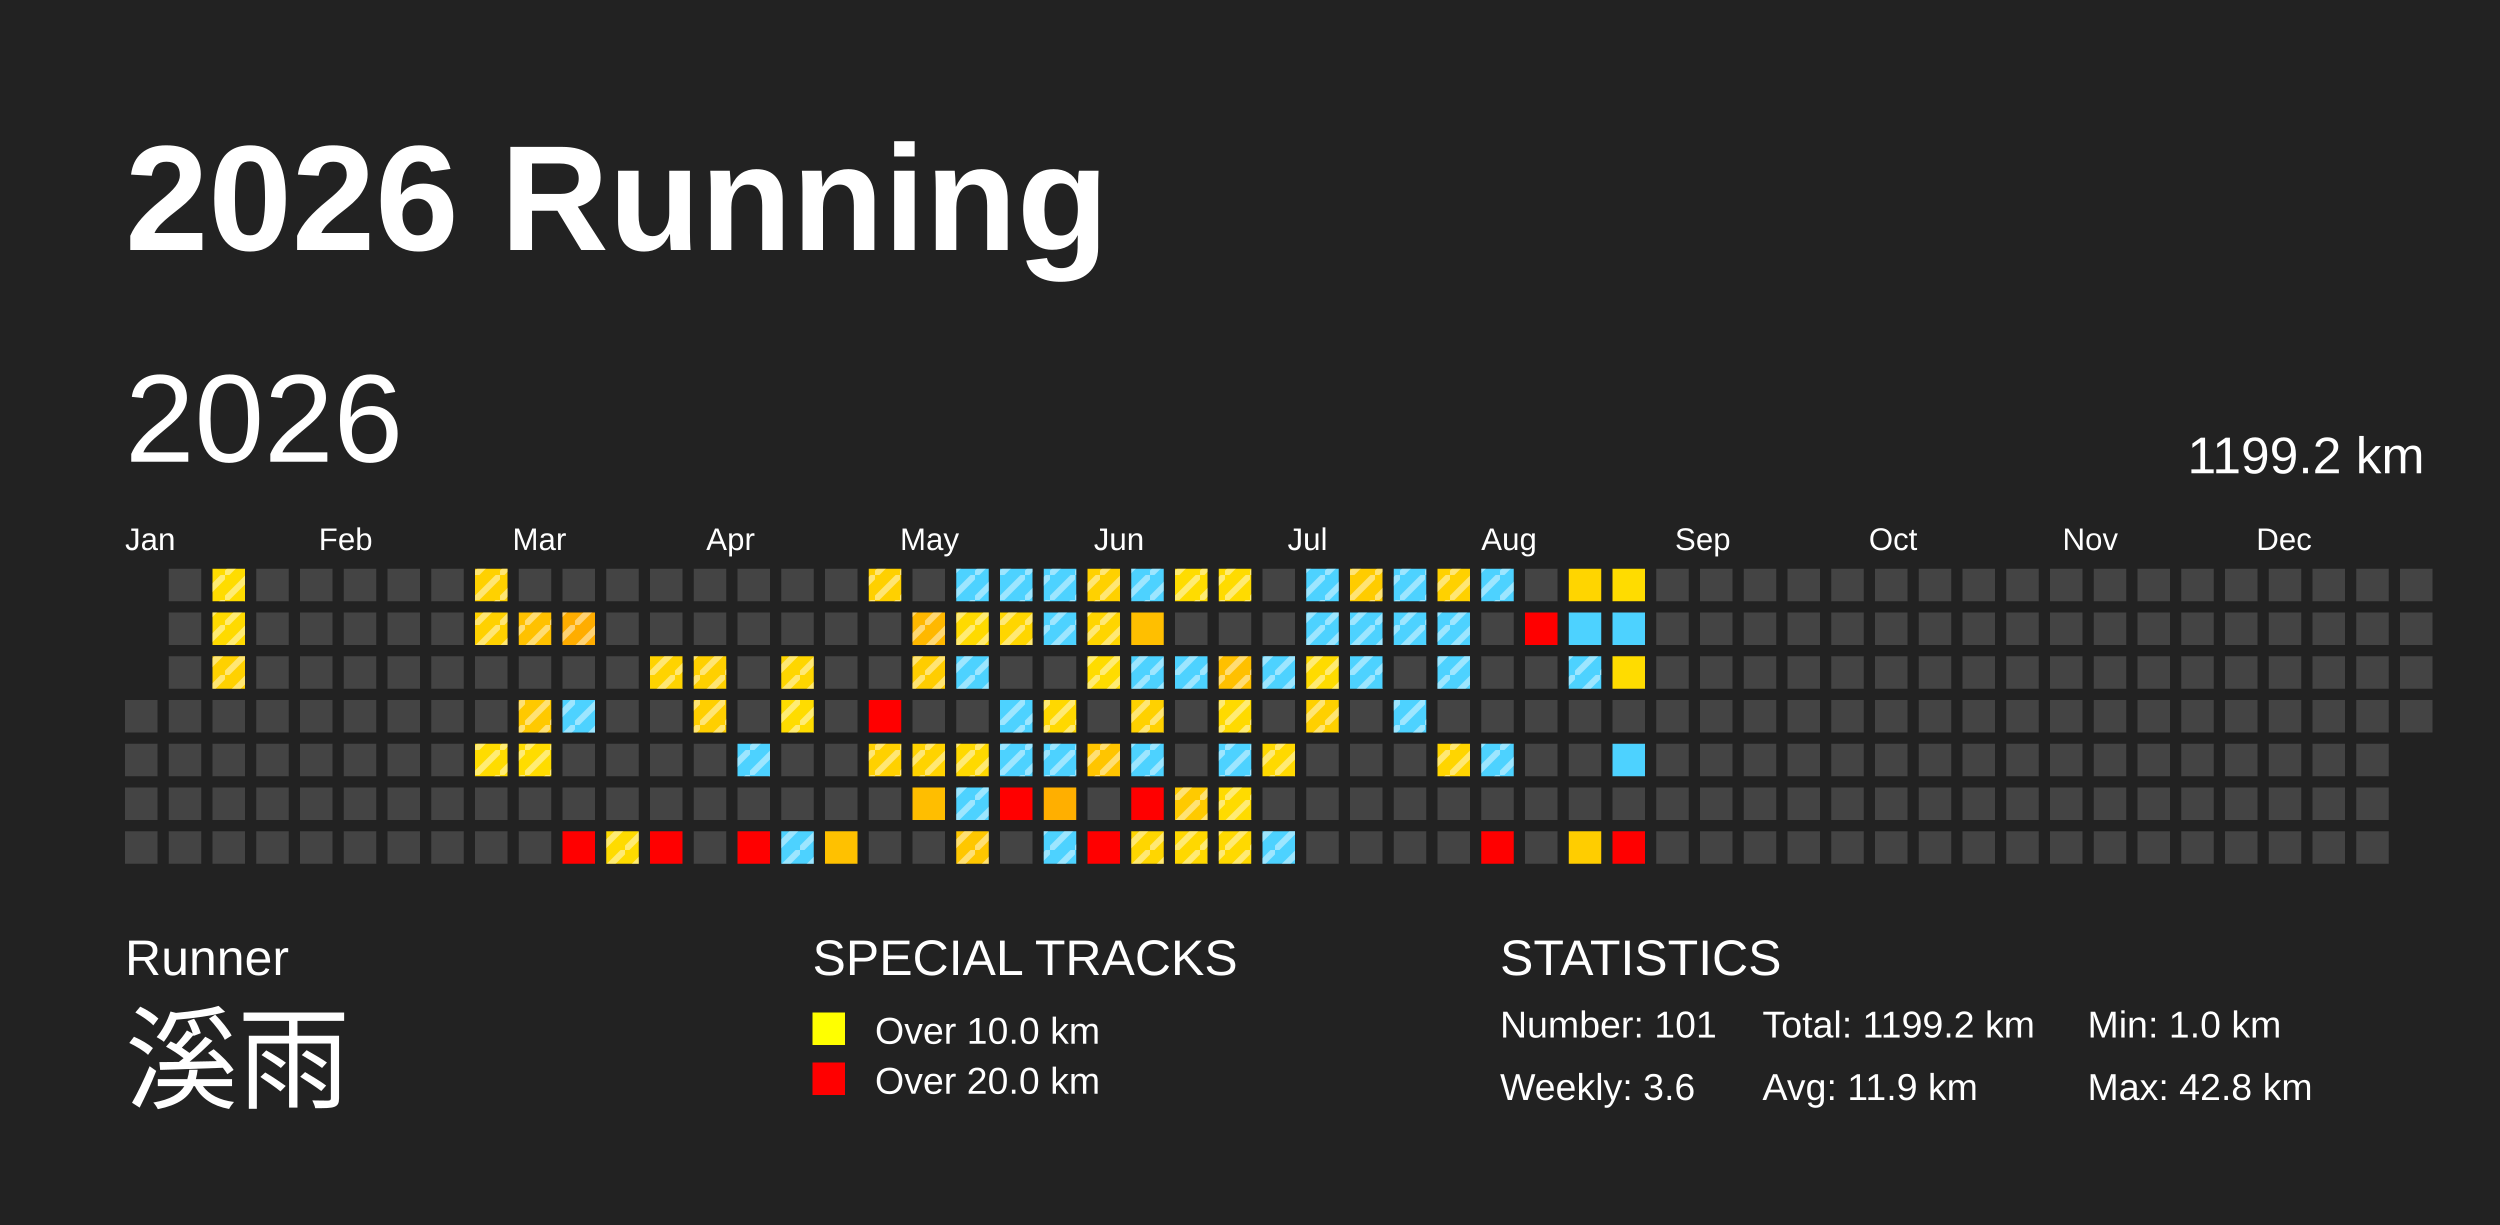
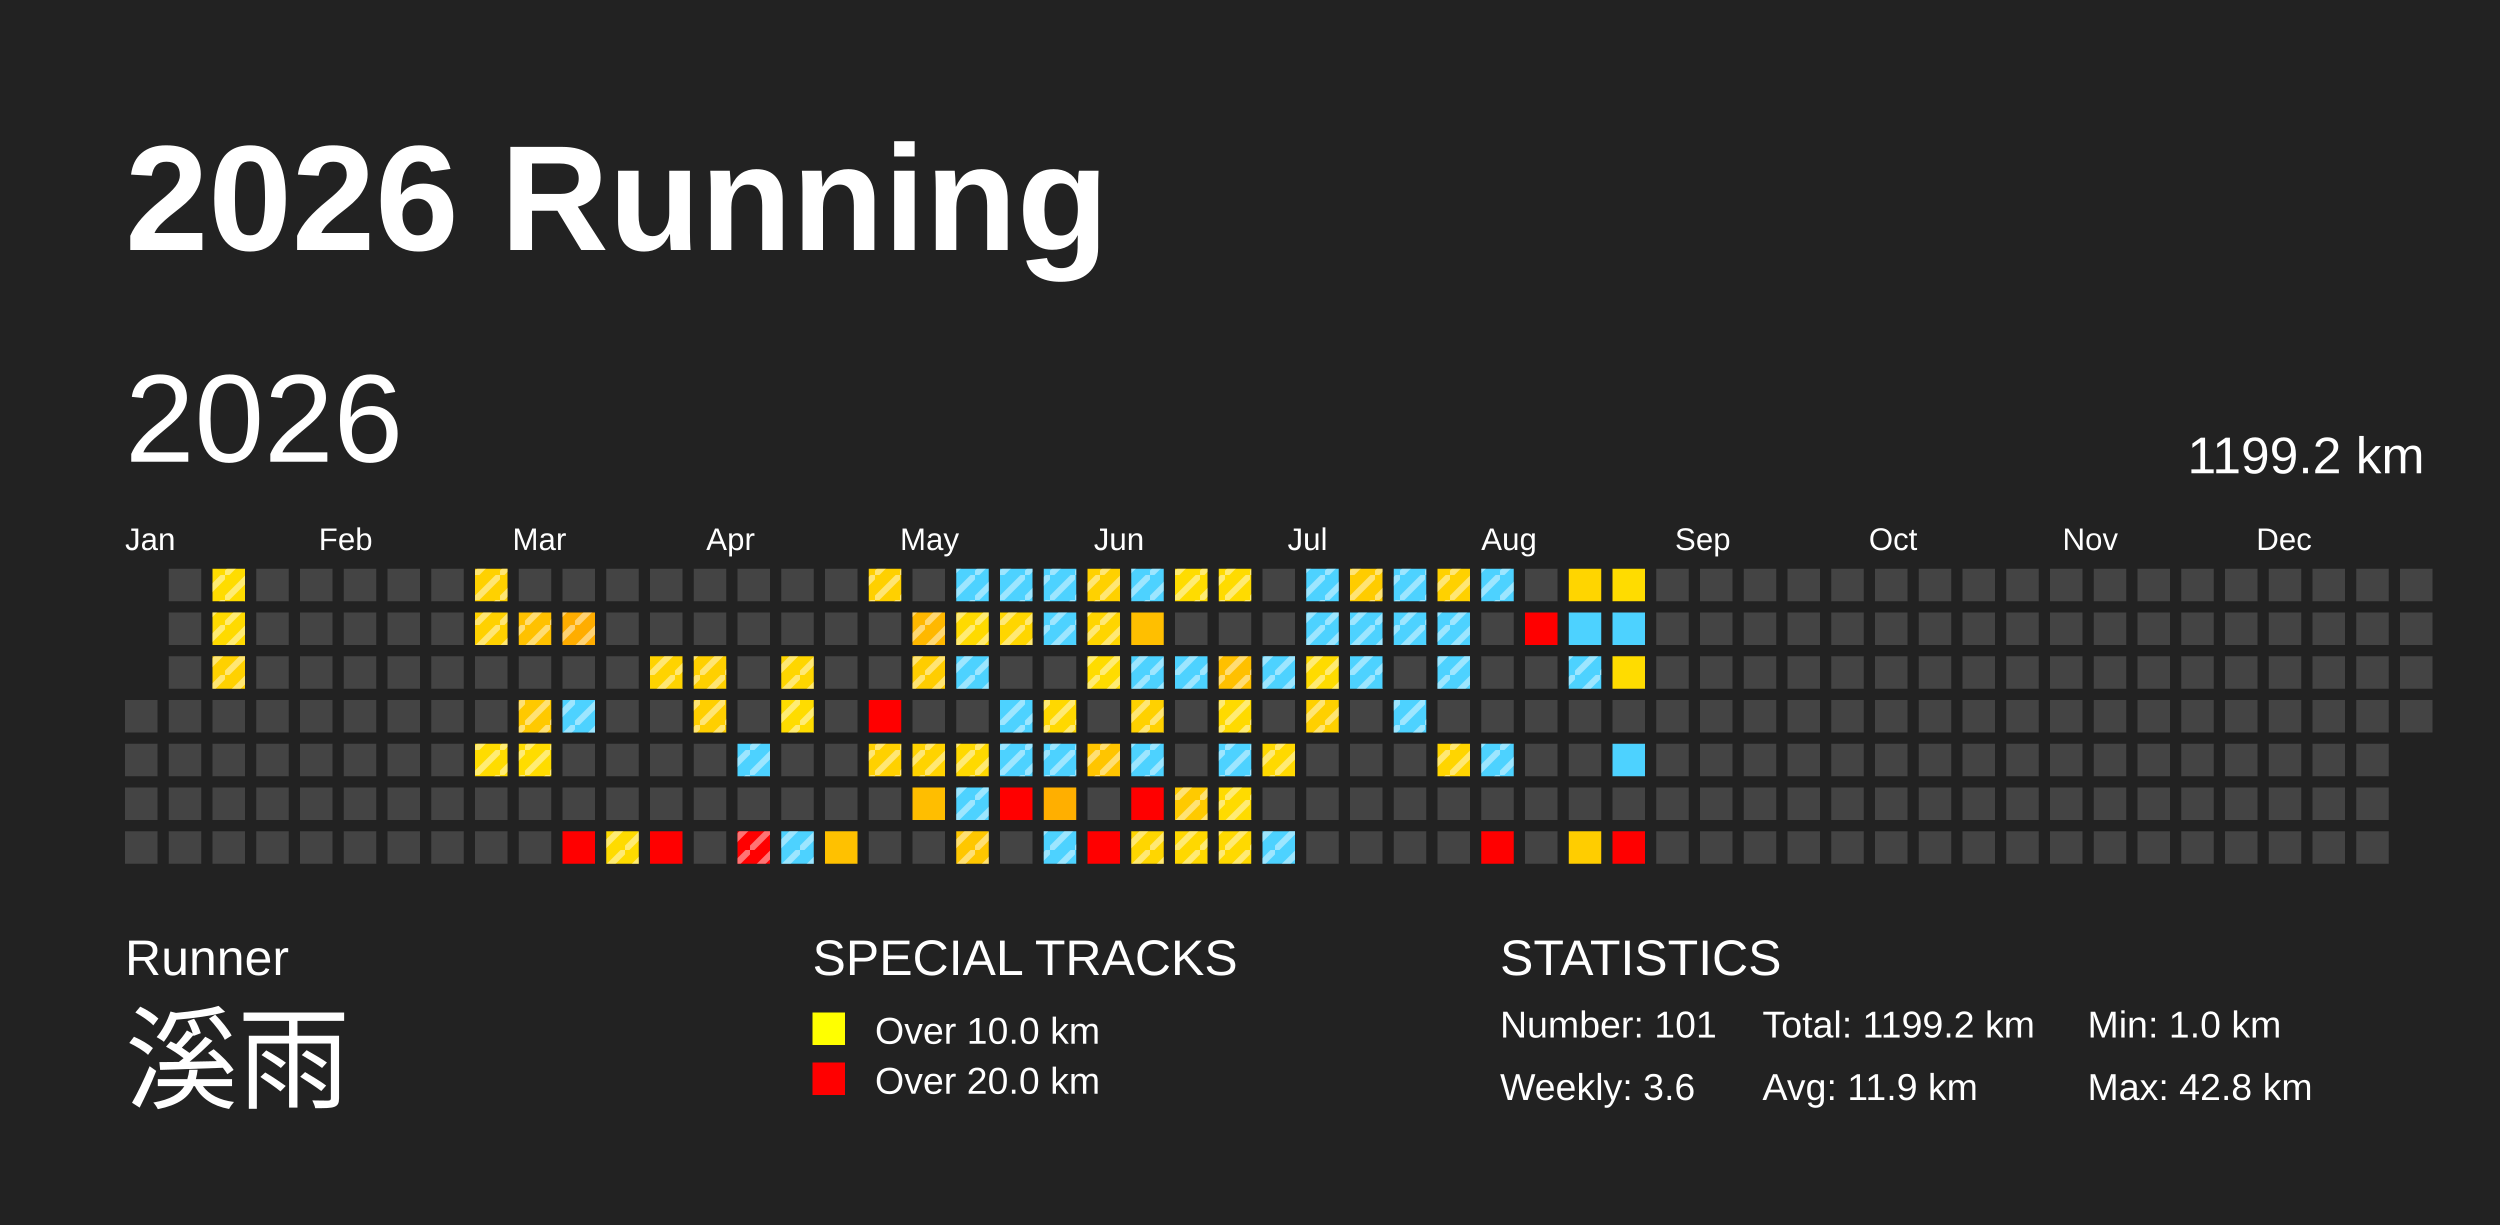
<svg xmlns="http://www.w3.org/2000/svg" baseProfile="full" height="98mm" version="1.1" viewBox="0,0,200,98" width="200mm">
  <defs>
    <pattern height="2" id="indoor-stripe" patternUnits="userSpaceOnUse" width="2">
      <line stroke="white" stroke-opacity="0.45" stroke-width="0.5" x1="0" x2="2" y1="2" y2="0" />
    </pattern>
  </defs>
  <rect fill="#222222" height="98" width="200" x="0" y="0" />
  <text fill="#FFFFFF" style="font-size:12px; font-family:Arial; font-weight:bold;" x="10" y="20">2026 Running</text>
  <text fill="#FFFFFF" style="font-size:4px; font-family:Arial" x="10" y="78">Runner</text>
  <text fill="#FFFFFF" style="font-size:9px; font-family:Arial" x="10" y="88">溪雨</text>
  <text fill="#FFFFFF" style="font-size:4px; font-family:Arial" x="65" y="78">SPECIAL TRACKS</text>
  <rect fill="yellow" height="2.6" width="2.6" x="65" y="81" />
  <text fill="#FFFFFF" style="font-size:3px; font-family:Arial" x="70" y="83.5">Over 10.0 km</text>
  <rect fill="red" height="2.6" width="2.6" x="65" y="85" />
  <text fill="#FFFFFF" style="font-size:3px; font-family:Arial" x="70" y="87.5">Over 20.0 km</text>
  <text fill="#FFFFFF" style="font-size:4px; font-family:Arial" x="120" y="78">STATISTICS</text>
  <text fill="#FFFFFF" style="font-size:3px; font-family:Arial" x="120" y="83">Number: 101</text>
  <text fill="#FFFFFF" style="font-size:3px; font-family:Arial" x="120" y="88">Weekly: 3.6</text>
  <text fill="#FFFFFF" style="font-size:3px; font-family:Arial" x="141" y="83">Total: 1199.2 km</text>
  <text fill="#FFFFFF" style="font-size:3px; font-family:Arial" x="141" y="88">Avg: 11.9 km</text>
  <text fill="#FFFFFF" style="font-size:3px; font-family:Arial" x="167" y="83">Min: 1.0 km</text>
  <text fill="#FFFFFF" style="font-size:3px; font-family:Arial" x="167" y="88">Max: 42.8 km</text>
  <text dominant-baseline="hanging" fill="#FFFFFF" style="font-size:10.0px; font-family:Arial;" x="10" y="30">2026</text>
  <text dominant-baseline="hanging" fill="#FFFFFF" style="font-size:4.125px; font-family:Arial;" x="175" y="35">1199.2 km</text>
  <text fill="#FFFFFF" style="font-size:2.5px; font-family:Arial" x="10.0" y="44">Jan</text>
  <text fill="#FFFFFF" style="font-size:2.5px; font-family:Arial" x="25.5" y="44">Feb</text>
  <text fill="#FFFFFF" style="font-size:2.5px; font-family:Arial" x="41.0" y="44">Mar</text>
  <text fill="#FFFFFF" style="font-size:2.5px; font-family:Arial" x="56.5" y="44">Apr</text>
  <text fill="#FFFFFF" style="font-size:2.5px; font-family:Arial" x="72.0" y="44">May</text>
  <text fill="#FFFFFF" style="font-size:2.5px; font-family:Arial" x="87.5" y="44">Jun</text>
  <text fill="#FFFFFF" style="font-size:2.5px; font-family:Arial" x="103.0" y="44">Jul</text>
  <text fill="#FFFFFF" style="font-size:2.5px; font-family:Arial" x="118.5" y="44">Aug</text>
  <text fill="#FFFFFF" style="font-size:2.5px; font-family:Arial" x="134.0" y="44">Sep</text>
  <text fill="#FFFFFF" style="font-size:2.5px; font-family:Arial" x="149.5" y="44">Oct</text>
  <text fill="#FFFFFF" style="font-size:2.5px; font-family:Arial" x="165.0" y="44">Nov</text>
  <text fill="#FFFFFF" style="font-size:2.5px; font-family:Arial" x="180.5" y="44">Dec</text>
  <rect fill="#444444" height="2.6" width="2.6" x="10.0" y="56.0" />
  <rect fill="#444444" height="2.6" width="2.6" x="10.0" y="59.5" />
  <rect fill="#444444" height="2.6" width="2.6" x="10.0" y="63.0" />
  <rect fill="#444444" height="2.6" width="2.6" x="10.0" y="66.5" />
  <rect fill="#444444" height="2.6" width="2.6" x="13.5" y="45.5" />
  <rect fill="#444444" height="2.6" width="2.6" x="13.5" y="49.0" />
  <rect fill="#444444" height="2.6" width="2.6" x="13.5" y="52.5" />
  <rect fill="#444444" height="2.6" width="2.6" x="13.5" y="56.0" />
  <rect fill="#444444" height="2.6" width="2.6" x="13.5" y="59.5" />
  <rect fill="#444444" height="2.6" width="2.6" x="13.5" y="63.0" />
  <rect fill="#444444" height="2.6" width="2.6" x="13.5" y="66.5" />
  <rect fill="#ffdc00" height="2.6" width="2.6" x="17.0" y="45.5" />
  <rect fill="url(#indoor-stripe)" height="2.6" style="pointer-events: none;" width="2.6" x="17.0" y="45.5" />
  <rect fill="#ffda00" height="2.6" width="2.6" x="17.0" y="49.0" />
  <rect fill="url(#indoor-stripe)" height="2.6" style="pointer-events: none;" width="2.6" x="17.0" y="49.0" />
  <rect fill="#ffd100" height="2.6" width="2.6" x="17.0" y="52.5" />
  <rect fill="url(#indoor-stripe)" height="2.6" style="pointer-events: none;" width="2.6" x="17.0" y="52.5" />
  <rect fill="#444444" height="2.6" width="2.6" x="17.0" y="56.0" />
  <rect fill="#444444" height="2.6" width="2.6" x="17.0" y="59.5" />
  <rect fill="#444444" height="2.6" width="2.6" x="17.0" y="63.0" />
  <rect fill="#444444" height="2.6" width="2.6" x="17.0" y="66.5" />
  <rect fill="#444444" height="2.6" width="2.6" x="20.5" y="45.5" />
  <rect fill="#444444" height="2.6" width="2.6" x="20.5" y="49.0" />
  <rect fill="#444444" height="2.6" width="2.6" x="20.5" y="52.5" />
  <rect fill="#444444" height="2.6" width="2.6" x="20.5" y="56.0" />
  <rect fill="#444444" height="2.6" width="2.6" x="20.5" y="59.5" />
  <rect fill="#444444" height="2.6" width="2.6" x="20.5" y="63.0" />
  <rect fill="#444444" height="2.6" width="2.6" x="20.5" y="66.5" />
  <rect fill="#444444" height="2.6" width="2.6" x="24.0" y="45.5" />
  <rect fill="#444444" height="2.6" width="2.6" x="24.0" y="49.0" />
  <rect fill="#444444" height="2.6" width="2.6" x="24.0" y="52.5" />
  <rect fill="#444444" height="2.6" width="2.6" x="24.0" y="56.0" />
  <rect fill="#444444" height="2.6" width="2.6" x="24.0" y="59.5" />
  <rect fill="#444444" height="2.6" width="2.6" x="24.0" y="63.0" />
  <rect fill="#444444" height="2.6" width="2.6" x="24.0" y="66.5" />
  <rect fill="#444444" height="2.6" width="2.6" x="27.5" y="45.5" />
  <rect fill="#444444" height="2.6" width="2.6" x="27.5" y="49.0" />
  <rect fill="#444444" height="2.6" width="2.6" x="27.5" y="52.5" />
  <rect fill="#444444" height="2.6" width="2.6" x="27.5" y="56.0" />
  <rect fill="#444444" height="2.6" width="2.6" x="27.5" y="59.5" />
  <rect fill="#444444" height="2.6" width="2.6" x="27.5" y="63.0" />
  <rect fill="#444444" height="2.6" width="2.6" x="27.5" y="66.5" />
  <rect fill="#444444" height="2.6" width="2.6" x="31.0" y="45.5" />
  <rect fill="#444444" height="2.6" width="2.6" x="31.0" y="49.0" />
  <rect fill="#444444" height="2.6" width="2.6" x="31.0" y="52.5" />
  <rect fill="#444444" height="2.6" width="2.6" x="31.0" y="56.0" />
  <rect fill="#444444" height="2.6" width="2.6" x="31.0" y="59.5" />
  <rect fill="#444444" height="2.6" width="2.6" x="31.0" y="63.0" />
  <rect fill="#444444" height="2.6" width="2.6" x="31.0" y="66.5" />
  <rect fill="#444444" height="2.6" width="2.6" x="34.5" y="45.5" />
  <rect fill="#444444" height="2.6" width="2.6" x="34.5" y="49.0" />
  <rect fill="#444444" height="2.6" width="2.6" x="34.5" y="52.5" />
  <rect fill="#444444" height="2.6" width="2.6" x="34.5" y="56.0" />
  <rect fill="#444444" height="2.6" width="2.6" x="34.5" y="59.5" />
  <rect fill="#444444" height="2.6" width="2.6" x="34.5" y="63.0" />
  <rect fill="#444444" height="2.6" width="2.6" x="34.5" y="66.5" />
  <rect fill="#ffd100" height="2.6" width="2.6" x="38.0" y="45.5" />
  <rect fill="url(#indoor-stripe)" height="2.6" style="pointer-events: none;" width="2.6" x="38.0" y="45.5" />
  <rect fill="#ffd100" height="2.6" width="2.6" x="38.0" y="49.0" />
  <rect fill="url(#indoor-stripe)" height="2.6" style="pointer-events: none;" width="2.6" x="38.0" y="49.0" />
  <rect fill="#444444" height="2.6" width="2.6" x="38.0" y="52.5" />
  <rect fill="#444444" height="2.6" width="2.6" x="38.0" y="56.0" />
  <rect fill="#ffdc00" height="2.6" width="2.6" x="38.0" y="59.5" />
  <rect fill="url(#indoor-stripe)" height="2.6" style="pointer-events: none;" width="2.6" x="38.0" y="59.5" />
  <rect fill="#444444" height="2.6" width="2.6" x="38.0" y="63.0" />
  <rect fill="#444444" height="2.6" width="2.6" x="38.0" y="66.5" />
  <rect fill="#444444" height="2.6" width="2.6" x="41.5" y="45.5" />
  <rect fill="#ffc100" height="2.6" width="2.6" x="41.5" y="49.0" />
  <rect fill="url(#indoor-stripe)" height="2.6" style="pointer-events: none;" width="2.6" x="41.5" y="49.0" />
  <rect fill="#444444" height="2.6" width="2.6" x="41.5" y="52.5" />
  <rect fill="#ffc900" height="2.6" width="2.6" x="41.5" y="56.0" />
  <rect fill="url(#indoor-stripe)" height="2.6" style="pointer-events: none;" width="2.6" x="41.5" y="56.0" />
  <rect fill="#ffdc00" height="2.6" width="2.6" x="41.5" y="59.5" />
  <rect fill="url(#indoor-stripe)" height="2.6" style="pointer-events: none;" width="2.6" x="41.5" y="59.5" />
  <rect fill="#444444" height="2.6" width="2.6" x="41.5" y="63.0" />
  <rect fill="#444444" height="2.6" width="2.6" x="41.5" y="66.5" />
  <rect fill="#444444" height="2.6" width="2.6" x="45.0" y="45.5" />
  <rect fill="#ffad00" height="2.6" width="2.6" x="45.0" y="49.0" />
  <rect fill="url(#indoor-stripe)" height="2.6" style="pointer-events: none;" width="2.6" x="45.0" y="49.0" />
  <rect fill="#444444" height="2.6" width="2.6" x="45.0" y="52.5" />
  <rect fill="#4dd2ff" height="2.6" width="2.6" x="45.0" y="56.0" />
  <rect fill="url(#indoor-stripe)" height="2.6" style="pointer-events: none;" width="2.6" x="45.0" y="56.0" />
  <rect fill="#444444" height="2.6" width="2.6" x="45.0" y="59.5" />
  <rect fill="#444444" height="2.6" width="2.6" x="45.0" y="63.0" />
  <rect fill="red" height="2.6" width="2.6" x="45.0" y="66.5" />
  <rect fill="#444444" height="2.6" width="2.6" x="48.5" y="45.5" />
  <rect fill="#444444" height="2.6" width="2.6" x="48.5" y="49.0" />
  <rect fill="#444444" height="2.6" width="2.6" x="48.5" y="52.5" />
  <rect fill="#444444" height="2.6" width="2.6" x="48.5" y="56.0" />
  <rect fill="#444444" height="2.6" width="2.6" x="48.5" y="59.5" />
  <rect fill="#444444" height="2.6" width="2.6" x="48.5" y="63.0" />
  <rect fill="#ffdb00" height="2.6" width="2.6" x="48.5" y="66.5" />
  <rect fill="url(#indoor-stripe)" height="2.6" style="pointer-events: none;" width="2.6" x="48.5" y="66.5" />
  <rect fill="#444444" height="2.6" width="2.6" x="52.0" y="45.5" />
  <rect fill="#444444" height="2.6" width="2.6" x="52.0" y="49.0" />
  <rect fill="#ffd300" height="2.6" width="2.6" x="52.0" y="52.5" />
  <rect fill="url(#indoor-stripe)" height="2.6" style="pointer-events: none;" width="2.6" x="52.0" y="52.5" />
  <rect fill="#444444" height="2.6" width="2.6" x="52.0" y="56.0" />
  <rect fill="#444444" height="2.6" width="2.6" x="52.0" y="59.5" />
  <rect fill="#444444" height="2.6" width="2.6" x="52.0" y="63.0" />
  <rect fill="red" height="2.6" width="2.6" x="52.0" y="66.5" />
  <rect fill="#444444" height="2.6" width="2.6" x="55.5" y="45.5" />
  <rect fill="#444444" height="2.6" width="2.6" x="55.5" y="49.0" />
  <rect fill="#ffd000" height="2.6" width="2.6" x="55.5" y="52.5" />
  <rect fill="url(#indoor-stripe)" height="2.6" style="pointer-events: none;" width="2.6" x="55.5" y="52.5" />
  <rect fill="#ffcf00" height="2.6" width="2.6" x="55.5" y="56.0" />
  <rect fill="url(#indoor-stripe)" height="2.6" style="pointer-events: none;" width="2.6" x="55.5" y="56.0" />
  <rect fill="#444444" height="2.6" width="2.6" x="55.5" y="59.5" />
  <rect fill="#444444" height="2.6" width="2.6" x="55.5" y="63.0" />
  <rect fill="#444444" height="2.6" width="2.6" x="55.5" y="66.5" />
  <rect fill="#444444" height="2.6" width="2.6" x="59.0" y="45.5" />
  <rect fill="#444444" height="2.6" width="2.6" x="59.0" y="49.0" />
  <rect fill="#444444" height="2.6" width="2.6" x="59.0" y="52.5" />
  <rect fill="#444444" height="2.6" width="2.6" x="59.0" y="56.0" />
  <rect fill="#4dd2ff" height="2.6" width="2.6" x="59.0" y="59.5" />
  <rect fill="url(#indoor-stripe)" height="2.6" style="pointer-events: none;" width="2.6" x="59.0" y="59.5" />
  <rect fill="#444444" height="2.6" width="2.6" x="59.0" y="63.0" />
  <rect fill="red" height="2.6" width="2.6" x="59.0" y="66.5" />
+   <rect fill="url(#indoor-stripe)" height="2.6" style="pointer-events: none;" width="2.6" x="59.0" y="66.5" />
  <rect fill="#444444" height="2.6" width="2.6" x="62.5" y="45.5" />
  <rect fill="#444444" height="2.6" width="2.6" x="62.5" y="49.0" />
  <rect fill="#ffd600" height="2.6" width="2.6" x="62.5" y="52.5" />
  <rect fill="url(#indoor-stripe)" height="2.6" style="pointer-events: none;" width="2.6" x="62.5" y="52.5" />
  <rect fill="#ffdc00" height="2.6" width="2.6" x="62.5" y="56.0" />
  <rect fill="url(#indoor-stripe)" height="2.6" style="pointer-events: none;" width="2.6" x="62.5" y="56.0" />
  <rect fill="#444444" height="2.6" width="2.6" x="62.5" y="59.5" />
  <rect fill="#444444" height="2.6" width="2.6" x="62.5" y="63.0" />
  <rect fill="#4dd2ff" height="2.6" width="2.6" x="62.5" y="66.5" />
  <rect fill="url(#indoor-stripe)" height="2.6" style="pointer-events: none;" width="2.6" x="62.5" y="66.5" />
  <rect fill="#444444" height="2.6" width="2.6" x="66.0" y="45.5" />
  <rect fill="#444444" height="2.6" width="2.6" x="66.0" y="49.0" />
  <rect fill="#444444" height="2.6" width="2.6" x="66.0" y="52.5" />
  <rect fill="#444444" height="2.6" width="2.6" x="66.0" y="56.0" />
  <rect fill="#444444" height="2.6" width="2.6" x="66.0" y="59.5" />
  <rect fill="#444444" height="2.6" width="2.6" x="66.0" y="63.0" />
  <rect fill="#ffc100" height="2.6" width="2.6" x="66.0" y="66.5" />
  <rect fill="#ffd000" height="2.6" width="2.6" x="69.5" y="45.5" />
  <rect fill="url(#indoor-stripe)" height="2.6" style="pointer-events: none;" width="2.6" x="69.5" y="45.5" />
  <rect fill="#444444" height="2.6" width="2.6" x="69.5" y="49.0" />
  <rect fill="#444444" height="2.6" width="2.6" x="69.5" y="52.5" />
  <rect fill="red" height="2.6" width="2.6" x="69.5" y="56.0" />
  <rect fill="#ffd100" height="2.6" width="2.6" x="69.5" y="59.5" />
  <rect fill="url(#indoor-stripe)" height="2.6" style="pointer-events: none;" width="2.6" x="69.5" y="59.5" />
  <rect fill="#444444" height="2.6" width="2.6" x="69.5" y="63.0" />
  <rect fill="#444444" height="2.6" width="2.6" x="69.5" y="66.5" />
  <rect fill="#444444" height="2.6" width="2.6" x="73.0" y="45.5" />
  <rect fill="#ffb800" height="2.6" width="2.6" x="73.0" y="49.0" />
  <rect fill="url(#indoor-stripe)" height="2.6" style="pointer-events: none;" width="2.6" x="73.0" y="49.0" />
  <rect fill="#ffcd00" height="2.6" width="2.6" x="73.0" y="52.5" />
  <rect fill="url(#indoor-stripe)" height="2.6" style="pointer-events: none;" width="2.6" x="73.0" y="52.5" />
  <rect fill="#444444" height="2.6" width="2.6" x="73.0" y="56.0" />
  <rect fill="#ffd300" height="2.6" width="2.6" x="73.0" y="59.5" />
  <rect fill="url(#indoor-stripe)" height="2.6" style="pointer-events: none;" width="2.6" x="73.0" y="59.5" />
  <rect fill="#ffbe00" height="2.6" width="2.6" x="73.0" y="63.0" />
  <rect fill="#444444" height="2.6" width="2.6" x="73.0" y="66.5" />
  <rect fill="#4dd2ff" height="2.6" width="2.6" x="76.5" y="45.5" />
  <rect fill="url(#indoor-stripe)" height="2.6" style="pointer-events: none;" width="2.6" x="76.5" y="45.5" />
  <rect fill="#ffda00" height="2.6" width="2.6" x="76.5" y="49.0" />
  <rect fill="url(#indoor-stripe)" height="2.6" style="pointer-events: none;" width="2.6" x="76.5" y="49.0" />
  <rect fill="#4dd2ff" height="2.6" width="2.6" x="76.5" y="52.5" />
  <rect fill="url(#indoor-stripe)" height="2.6" style="pointer-events: none;" width="2.6" x="76.5" y="52.5" />
  <rect fill="#444444" height="2.6" width="2.6" x="76.5" y="56.0" />
  <rect fill="#ffd900" height="2.6" width="2.6" x="76.5" y="59.5" />
  <rect fill="url(#indoor-stripe)" height="2.6" style="pointer-events: none;" width="2.6" x="76.5" y="59.5" />
  <rect fill="#4dd2ff" height="2.6" width="2.6" x="76.5" y="63.0" />
  <rect fill="url(#indoor-stripe)" height="2.6" style="pointer-events: none;" width="2.6" x="76.5" y="63.0" />
  <rect fill="#ffc700" height="2.6" width="2.6" x="76.5" y="66.5" />
  <rect fill="url(#indoor-stripe)" height="2.6" style="pointer-events: none;" width="2.6" x="76.5" y="66.5" />
  <rect fill="#4dd2ff" height="2.6" width="2.6" x="80.0" y="45.5" />
  <rect fill="url(#indoor-stripe)" height="2.6" style="pointer-events: none;" width="2.6" x="80.0" y="45.5" />
  <rect fill="#ffd600" height="2.6" width="2.6" x="80.0" y="49.0" />
  <rect fill="url(#indoor-stripe)" height="2.6" style="pointer-events: none;" width="2.6" x="80.0" y="49.0" />
  <rect fill="#444444" height="2.6" width="2.6" x="80.0" y="52.5" />
  <rect fill="#4dd2ff" height="2.6" width="2.6" x="80.0" y="56.0" />
  <rect fill="url(#indoor-stripe)" height="2.6" style="pointer-events: none;" width="2.6" x="80.0" y="56.0" />
  <rect fill="#4dd2ff" height="2.6" width="2.6" x="80.0" y="59.5" />
  <rect fill="url(#indoor-stripe)" height="2.6" style="pointer-events: none;" width="2.6" x="80.0" y="59.5" />
  <rect fill="red" height="2.6" width="2.6" x="80.0" y="63.0" />
  <rect fill="#444444" height="2.6" width="2.6" x="80.0" y="66.5" />
  <rect fill="#4dd2ff" height="2.6" width="2.6" x="83.5" y="45.5" />
  <rect fill="url(#indoor-stripe)" height="2.6" style="pointer-events: none;" width="2.6" x="83.5" y="45.5" />
  <rect fill="#4dd2ff" height="2.6" width="2.6" x="83.5" y="49.0" />
  <rect fill="url(#indoor-stripe)" height="2.6" style="pointer-events: none;" width="2.6" x="83.5" y="49.0" />
  <rect fill="#444444" height="2.6" width="2.6" x="83.5" y="52.5" />
  <rect fill="#ffd800" height="2.6" width="2.6" x="83.5" y="56.0" />
  <rect fill="url(#indoor-stripe)" height="2.6" style="pointer-events: none;" width="2.6" x="83.5" y="56.0" />
  <rect fill="#4dd2ff" height="2.6" width="2.6" x="83.5" y="59.5" />
  <rect fill="url(#indoor-stripe)" height="2.6" style="pointer-events: none;" width="2.6" x="83.5" y="59.5" />
  <rect fill="#ffaf00" height="2.6" width="2.6" x="83.5" y="63.0" />
  <rect fill="#4dd2ff" height="2.6" width="2.6" x="83.5" y="66.5" />
  <rect fill="url(#indoor-stripe)" height="2.6" style="pointer-events: none;" width="2.6" x="83.5" y="66.5" />
  <rect fill="#ffd100" height="2.6" width="2.6" x="87.0" y="45.5" />
  <rect fill="url(#indoor-stripe)" height="2.6" style="pointer-events: none;" width="2.6" x="87.0" y="45.5" />
  <rect fill="#ffd500" height="2.6" width="2.6" x="87.0" y="49.0" />
  <rect fill="url(#indoor-stripe)" height="2.6" style="pointer-events: none;" width="2.6" x="87.0" y="49.0" />
  <rect fill="#ffdc00" height="2.6" width="2.6" x="87.0" y="52.5" />
  <rect fill="url(#indoor-stripe)" height="2.6" style="pointer-events: none;" width="2.6" x="87.0" y="52.5" />
  <rect fill="#444444" height="2.6" width="2.6" x="87.0" y="56.0" />
  <rect fill="#ffc500" height="2.6" width="2.6" x="87.0" y="59.5" />
  <rect fill="url(#indoor-stripe)" height="2.6" style="pointer-events: none;" width="2.6" x="87.0" y="59.5" />
  <rect fill="#444444" height="2.6" width="2.6" x="87.0" y="63.0" />
  <rect fill="red" height="2.6" width="2.6" x="87.0" y="66.5" />
  <rect fill="#4dd2ff" height="2.6" width="2.6" x="90.5" y="45.5" />
  <rect fill="url(#indoor-stripe)" height="2.6" style="pointer-events: none;" width="2.6" x="90.5" y="45.5" />
  <rect fill="#ffbf00" height="2.6" width="2.6" x="90.5" y="49.0" />
  <rect fill="#4dd2ff" height="2.6" width="2.6" x="90.5" y="52.5" />
  <rect fill="url(#indoor-stripe)" height="2.6" style="pointer-events: none;" width="2.6" x="90.5" y="52.5" />
  <rect fill="#ffd100" height="2.6" width="2.6" x="90.5" y="56.0" />
  <rect fill="url(#indoor-stripe)" height="2.6" style="pointer-events: none;" width="2.6" x="90.5" y="56.0" />
  <rect fill="#4dd2ff" height="2.6" width="2.6" x="90.5" y="59.5" />
  <rect fill="url(#indoor-stripe)" height="2.6" style="pointer-events: none;" width="2.6" x="90.5" y="59.5" />
  <rect fill="red" height="2.6" width="2.6" x="90.5" y="63.0" />
  <rect fill="#ffd600" height="2.6" width="2.6" x="90.5" y="66.5" />
  <rect fill="url(#indoor-stripe)" height="2.6" style="pointer-events: none;" width="2.6" x="90.5" y="66.5" />
  <rect fill="#ffdc00" height="2.6" width="2.6" x="94.0" y="45.5" />
  <rect fill="url(#indoor-stripe)" height="2.6" style="pointer-events: none;" width="2.6" x="94.0" y="45.5" />
  <rect fill="#444444" height="2.6" width="2.6" x="94.0" y="49.0" />
  <rect fill="#4dd2ff" height="2.6" width="2.6" x="94.0" y="52.5" />
  <rect fill="url(#indoor-stripe)" height="2.6" style="pointer-events: none;" width="2.6" x="94.0" y="52.5" />
  <rect fill="#444444" height="2.6" width="2.6" x="94.0" y="56.0" />
  <rect fill="#444444" height="2.6" width="2.6" x="94.0" y="59.5" />
  <rect fill="#ffca00" height="2.6" width="2.6" x="94.0" y="63.0" />
  <rect fill="url(#indoor-stripe)" height="2.6" style="pointer-events: none;" width="2.6" x="94.0" y="63.0" />
  <rect fill="#ffd800" height="2.6" width="2.6" x="94.0" y="66.5" />
  <rect fill="url(#indoor-stripe)" height="2.6" style="pointer-events: none;" width="2.6" x="94.0" y="66.5" />
  <rect fill="#ffdb00" height="2.6" width="2.6" x="97.5" y="45.5" />
  <rect fill="url(#indoor-stripe)" height="2.6" style="pointer-events: none;" width="2.6" x="97.5" y="45.5" />
  <rect fill="#444444" height="2.6" width="2.6" x="97.5" y="49.0" />
  <rect fill="#ffc000" height="2.6" width="2.6" x="97.5" y="52.5" />
  <rect fill="url(#indoor-stripe)" height="2.6" style="pointer-events: none;" width="2.6" x="97.5" y="52.5" />
  <rect fill="#ffda00" height="2.6" width="2.6" x="97.5" y="56.0" />
  <rect fill="url(#indoor-stripe)" height="2.6" style="pointer-events: none;" width="2.6" x="97.5" y="56.0" />
  <rect fill="#4dd2ff" height="2.6" width="2.6" x="97.5" y="59.5" />
  <rect fill="url(#indoor-stripe)" height="2.6" style="pointer-events: none;" width="2.6" x="97.5" y="59.5" />
  <rect fill="#ffdb00" height="2.6" width="2.6" x="97.5" y="63.0" />
  <rect fill="url(#indoor-stripe)" height="2.6" style="pointer-events: none;" width="2.6" x="97.5" y="63.0" />
  <rect fill="#ffd900" height="2.6" width="2.6" x="97.5" y="66.5" />
  <rect fill="url(#indoor-stripe)" height="2.6" style="pointer-events: none;" width="2.6" x="97.5" y="66.5" />
  <rect fill="#444444" height="2.6" width="2.6" x="101.0" y="45.5" />
  <rect fill="#444444" height="2.6" width="2.6" x="101.0" y="49.0" />
  <rect fill="#4dd2ff" height="2.6" width="2.6" x="101.0" y="52.5" />
  <rect fill="url(#indoor-stripe)" height="2.6" style="pointer-events: none;" width="2.6" x="101.0" y="52.5" />
  <rect fill="#444444" height="2.6" width="2.6" x="101.0" y="56.0" />
  <rect fill="#ffd900" height="2.6" width="2.6" x="101.0" y="59.5" />
  <rect fill="url(#indoor-stripe)" height="2.6" style="pointer-events: none;" width="2.6" x="101.0" y="59.5" />
  <rect fill="#444444" height="2.6" width="2.6" x="101.0" y="63.0" />
  <rect fill="#4dd2ff" height="2.6" width="2.6" x="101.0" y="66.5" />
  <rect fill="url(#indoor-stripe)" height="2.6" style="pointer-events: none;" width="2.6" x="101.0" y="66.5" />
  <rect fill="#4dd2ff" height="2.6" width="2.6" x="104.5" y="45.5" />
  <rect fill="url(#indoor-stripe)" height="2.6" style="pointer-events: none;" width="2.6" x="104.5" y="45.5" />
  <rect fill="#4dd2ff" height="2.6" width="2.6" x="104.5" y="49.0" />
  <rect fill="url(#indoor-stripe)" height="2.6" style="pointer-events: none;" width="2.6" x="104.5" y="49.0" />
  <rect fill="#ffdb00" height="2.6" width="2.6" x="104.5" y="52.5" />
  <rect fill="url(#indoor-stripe)" height="2.6" style="pointer-events: none;" width="2.6" x="104.5" y="52.5" />
  <rect fill="#ffd000" height="2.6" width="2.6" x="104.5" y="56.0" />
  <rect fill="url(#indoor-stripe)" height="2.6" style="pointer-events: none;" width="2.6" x="104.5" y="56.0" />
  <rect fill="#444444" height="2.6" width="2.6" x="104.5" y="59.5" />
  <rect fill="#444444" height="2.6" width="2.6" x="104.5" y="63.0" />
  <rect fill="#444444" height="2.6" width="2.6" x="104.5" y="66.5" />
  <rect fill="#ffcc00" height="2.6" width="2.6" x="108.0" y="45.5" />
  <rect fill="url(#indoor-stripe)" height="2.6" style="pointer-events: none;" width="2.6" x="108.0" y="45.5" />
  <rect fill="#4dd2ff" height="2.6" width="2.6" x="108.0" y="49.0" />
  <rect fill="url(#indoor-stripe)" height="2.6" style="pointer-events: none;" width="2.6" x="108.0" y="49.0" />
  <rect fill="#4dd2ff" height="2.6" width="2.6" x="108.0" y="52.5" />
  <rect fill="url(#indoor-stripe)" height="2.6" style="pointer-events: none;" width="2.6" x="108.0" y="52.5" />
  <rect fill="#444444" height="2.6" width="2.6" x="108.0" y="56.0" />
  <rect fill="#444444" height="2.6" width="2.6" x="108.0" y="59.5" />
  <rect fill="#444444" height="2.6" width="2.6" x="108.0" y="63.0" />
  <rect fill="#444444" height="2.6" width="2.6" x="108.0" y="66.5" />
  <rect fill="#4dd2ff" height="2.6" width="2.6" x="111.5" y="45.5" />
  <rect fill="url(#indoor-stripe)" height="2.6" style="pointer-events: none;" width="2.6" x="111.5" y="45.5" />
  <rect fill="#4dd2ff" height="2.6" width="2.6" x="111.5" y="49.0" />
  <rect fill="url(#indoor-stripe)" height="2.6" style="pointer-events: none;" width="2.6" x="111.5" y="49.0" />
  <rect fill="#444444" height="2.6" width="2.6" x="111.5" y="52.5" />
  <rect fill="#4dd2ff" height="2.6" width="2.6" x="111.5" y="56.0" />
  <rect fill="url(#indoor-stripe)" height="2.6" style="pointer-events: none;" width="2.6" x="111.5" y="56.0" />
  <rect fill="#444444" height="2.6" width="2.6" x="111.5" y="59.5" />
  <rect fill="#444444" height="2.6" width="2.6" x="111.5" y="63.0" />
  <rect fill="#444444" height="2.6" width="2.6" x="111.5" y="66.5" />
  <rect fill="#ffd100" height="2.6" width="2.6" x="115.0" y="45.5" />
  <rect fill="url(#indoor-stripe)" height="2.6" style="pointer-events: none;" width="2.6" x="115.0" y="45.5" />
  <rect fill="#4dd2ff" height="2.6" width="2.6" x="115.0" y="49.0" />
  <rect fill="url(#indoor-stripe)" height="2.6" style="pointer-events: none;" width="2.6" x="115.0" y="49.0" />
  <rect fill="#4dd2ff" height="2.6" width="2.6" x="115.0" y="52.5" />
  <rect fill="url(#indoor-stripe)" height="2.6" style="pointer-events: none;" width="2.6" x="115.0" y="52.5" />
  <rect fill="#444444" height="2.6" width="2.6" x="115.0" y="56.0" />
  <rect fill="#ffd500" height="2.6" width="2.6" x="115.0" y="59.5" />
  <rect fill="url(#indoor-stripe)" height="2.6" style="pointer-events: none;" width="2.6" x="115.0" y="59.5" />
  <rect fill="#444444" height="2.6" width="2.6" x="115.0" y="63.0" />
  <rect fill="#444444" height="2.6" width="2.6" x="115.0" y="66.5" />
  <rect fill="#4dd2ff" height="2.6" width="2.6" x="118.5" y="45.5" />
  <rect fill="url(#indoor-stripe)" height="2.6" style="pointer-events: none;" width="2.6" x="118.5" y="45.5" />
  <rect fill="#444444" height="2.6" width="2.6" x="118.5" y="49.0" />
  <rect fill="#444444" height="2.6" width="2.6" x="118.5" y="52.5" />
  <rect fill="#444444" height="2.6" width="2.6" x="118.5" y="56.0" />
  <rect fill="#4dd2ff" height="2.6" width="2.6" x="118.5" y="59.5" />
  <rect fill="url(#indoor-stripe)" height="2.6" style="pointer-events: none;" width="2.6" x="118.5" y="59.5" />
  <rect fill="#444444" height="2.6" width="2.6" x="118.5" y="63.0" />
  <rect fill="red" height="2.6" width="2.6" x="118.5" y="66.5" />
  <rect fill="#444444" height="2.6" width="2.6" x="122.0" y="45.5" />
  <rect fill="red" height="2.6" width="2.6" x="122.0" y="49.0" />
  <rect fill="#444444" height="2.6" width="2.6" x="122.0" y="52.5" />
  <rect fill="#444444" height="2.6" width="2.6" x="122.0" y="56.0" />
  <rect fill="#444444" height="2.6" width="2.6" x="122.0" y="59.5" />
  <rect fill="#444444" height="2.6" width="2.6" x="122.0" y="63.0" />
  <rect fill="#444444" height="2.6" width="2.6" x="122.0" y="66.5" />
  <rect fill="#ffd500" height="2.6" width="2.6" x="125.5" y="45.5" />
  <rect fill="#4dd2ff" height="2.6" width="2.6" x="125.5" y="49.0" />
  <rect fill="#4dd2ff" height="2.6" width="2.6" x="125.5" y="52.5" />
  <rect fill="url(#indoor-stripe)" height="2.6" style="pointer-events: none;" width="2.6" x="125.5" y="52.5" />
  <rect fill="#444444" height="2.6" width="2.6" x="125.5" y="56.0" />
  <rect fill="#444444" height="2.6" width="2.6" x="125.5" y="59.5" />
  <rect fill="#444444" height="2.6" width="2.6" x="125.5" y="63.0" />
  <rect fill="#ffcd00" height="2.6" width="2.6" x="125.5" y="66.5" />
  <rect fill="#ffdc00" height="2.6" width="2.6" x="129.0" y="45.5" />
  <rect fill="#4dd2ff" height="2.6" width="2.6" x="129.0" y="49.0" />
  <rect fill="#ffdc00" height="2.6" width="2.6" x="129.0" y="52.5" />
  <rect fill="#444444" height="2.6" width="2.6" x="129.0" y="56.0" />
  <rect fill="#4dd2ff" height="2.6" width="2.6" x="129.0" y="59.5" />
  <rect fill="#444444" height="2.6" width="2.6" x="129.0" y="63.0" />
  <rect fill="red" height="2.6" width="2.6" x="129.0" y="66.5" />
  <rect fill="#444444" height="2.6" width="2.6" x="132.5" y="45.5" />
  <rect fill="#444444" height="2.6" width="2.6" x="132.5" y="49.0" />
  <rect fill="#444444" height="2.6" width="2.6" x="132.5" y="52.5" />
  <rect fill="#444444" height="2.6" width="2.6" x="132.5" y="56.0" />
  <rect fill="#444444" height="2.6" width="2.6" x="132.5" y="59.5" />
  <rect fill="#444444" height="2.6" width="2.6" x="132.5" y="63.0" />
  <rect fill="#444444" height="2.6" width="2.6" x="132.5" y="66.5" />
  <rect fill="#444444" height="2.6" width="2.6" x="136.0" y="45.5" />
  <rect fill="#444444" height="2.6" width="2.6" x="136.0" y="49.0" />
  <rect fill="#444444" height="2.6" width="2.6" x="136.0" y="52.5" />
  <rect fill="#444444" height="2.6" width="2.6" x="136.0" y="56.0" />
  <rect fill="#444444" height="2.6" width="2.6" x="136.0" y="59.5" />
  <rect fill="#444444" height="2.6" width="2.6" x="136.0" y="63.0" />
  <rect fill="#444444" height="2.6" width="2.6" x="136.0" y="66.5" />
  <rect fill="#444444" height="2.6" width="2.6" x="139.5" y="45.5" />
  <rect fill="#444444" height="2.6" width="2.6" x="139.5" y="49.0" />
  <rect fill="#444444" height="2.6" width="2.6" x="139.5" y="52.5" />
  <rect fill="#444444" height="2.6" width="2.6" x="139.5" y="56.0" />
  <rect fill="#444444" height="2.6" width="2.6" x="139.5" y="59.5" />
  <rect fill="#444444" height="2.6" width="2.6" x="139.5" y="63.0" />
  <rect fill="#444444" height="2.6" width="2.6" x="139.5" y="66.5" />
  <rect fill="#444444" height="2.6" width="2.6" x="143.0" y="45.5" />
  <rect fill="#444444" height="2.6" width="2.6" x="143.0" y="49.0" />
  <rect fill="#444444" height="2.6" width="2.6" x="143.0" y="52.5" />
  <rect fill="#444444" height="2.6" width="2.6" x="143.0" y="56.0" />
  <rect fill="#444444" height="2.6" width="2.6" x="143.0" y="59.5" />
  <rect fill="#444444" height="2.6" width="2.6" x="143.0" y="63.0" />
  <rect fill="#444444" height="2.6" width="2.6" x="143.0" y="66.5" />
  <rect fill="#444444" height="2.6" width="2.6" x="146.5" y="45.5" />
  <rect fill="#444444" height="2.6" width="2.6" x="146.5" y="49.0" />
  <rect fill="#444444" height="2.6" width="2.6" x="146.5" y="52.5" />
  <rect fill="#444444" height="2.6" width="2.6" x="146.5" y="56.0" />
  <rect fill="#444444" height="2.6" width="2.6" x="146.5" y="59.5" />
  <rect fill="#444444" height="2.6" width="2.6" x="146.5" y="63.0" />
  <rect fill="#444444" height="2.6" width="2.6" x="146.5" y="66.5" />
  <rect fill="#444444" height="2.6" width="2.6" x="150.0" y="45.5" />
  <rect fill="#444444" height="2.6" width="2.6" x="150.0" y="49.0" />
  <rect fill="#444444" height="2.6" width="2.6" x="150.0" y="52.5" />
  <rect fill="#444444" height="2.6" width="2.6" x="150.0" y="56.0" />
  <rect fill="#444444" height="2.6" width="2.6" x="150.0" y="59.5" />
  <rect fill="#444444" height="2.6" width="2.6" x="150.0" y="63.0" />
  <rect fill="#444444" height="2.6" width="2.6" x="150.0" y="66.5" />
  <rect fill="#444444" height="2.6" width="2.6" x="153.5" y="45.5" />
  <rect fill="#444444" height="2.6" width="2.6" x="153.5" y="49.0" />
  <rect fill="#444444" height="2.6" width="2.6" x="153.5" y="52.5" />
  <rect fill="#444444" height="2.6" width="2.6" x="153.5" y="56.0" />
  <rect fill="#444444" height="2.6" width="2.6" x="153.5" y="59.5" />
  <rect fill="#444444" height="2.6" width="2.6" x="153.5" y="63.0" />
  <rect fill="#444444" height="2.6" width="2.6" x="153.5" y="66.5" />
  <rect fill="#444444" height="2.6" width="2.6" x="157.0" y="45.5" />
  <rect fill="#444444" height="2.6" width="2.6" x="157.0" y="49.0" />
  <rect fill="#444444" height="2.6" width="2.6" x="157.0" y="52.5" />
  <rect fill="#444444" height="2.6" width="2.6" x="157.0" y="56.0" />
  <rect fill="#444444" height="2.6" width="2.6" x="157.0" y="59.5" />
  <rect fill="#444444" height="2.6" width="2.6" x="157.0" y="63.0" />
  <rect fill="#444444" height="2.6" width="2.6" x="157.0" y="66.5" />
  <rect fill="#444444" height="2.6" width="2.6" x="160.5" y="45.5" />
  <rect fill="#444444" height="2.6" width="2.6" x="160.5" y="49.0" />
  <rect fill="#444444" height="2.6" width="2.6" x="160.5" y="52.5" />
  <rect fill="#444444" height="2.6" width="2.6" x="160.5" y="56.0" />
  <rect fill="#444444" height="2.6" width="2.6" x="160.5" y="59.5" />
  <rect fill="#444444" height="2.6" width="2.6" x="160.5" y="63.0" />
  <rect fill="#444444" height="2.6" width="2.6" x="160.5" y="66.5" />
  <rect fill="#444444" height="2.6" width="2.6" x="164.0" y="45.5" />
  <rect fill="#444444" height="2.6" width="2.6" x="164.0" y="49.0" />
  <rect fill="#444444" height="2.6" width="2.6" x="164.0" y="52.5" />
  <rect fill="#444444" height="2.6" width="2.6" x="164.0" y="56.0" />
  <rect fill="#444444" height="2.6" width="2.6" x="164.0" y="59.5" />
  <rect fill="#444444" height="2.6" width="2.6" x="164.0" y="63.0" />
  <rect fill="#444444" height="2.6" width="2.6" x="164.0" y="66.5" />
  <rect fill="#444444" height="2.6" width="2.6" x="167.5" y="45.5" />
  <rect fill="#444444" height="2.6" width="2.6" x="167.5" y="49.0" />
  <rect fill="#444444" height="2.6" width="2.6" x="167.5" y="52.5" />
  <rect fill="#444444" height="2.6" width="2.6" x="167.5" y="56.0" />
  <rect fill="#444444" height="2.6" width="2.6" x="167.5" y="59.5" />
  <rect fill="#444444" height="2.6" width="2.6" x="167.5" y="63.0" />
  <rect fill="#444444" height="2.6" width="2.6" x="167.5" y="66.5" />
  <rect fill="#444444" height="2.6" width="2.6" x="171.0" y="45.5" />
  <rect fill="#444444" height="2.6" width="2.6" x="171.0" y="49.0" />
  <rect fill="#444444" height="2.6" width="2.6" x="171.0" y="52.5" />
  <rect fill="#444444" height="2.6" width="2.6" x="171.0" y="56.0" />
  <rect fill="#444444" height="2.6" width="2.6" x="171.0" y="59.5" />
  <rect fill="#444444" height="2.6" width="2.6" x="171.0" y="63.0" />
  <rect fill="#444444" height="2.6" width="2.6" x="171.0" y="66.5" />
  <rect fill="#444444" height="2.6" width="2.6" x="174.5" y="45.5" />
  <rect fill="#444444" height="2.6" width="2.6" x="174.5" y="49.0" />
  <rect fill="#444444" height="2.6" width="2.6" x="174.5" y="52.5" />
  <rect fill="#444444" height="2.6" width="2.6" x="174.5" y="56.0" />
  <rect fill="#444444" height="2.6" width="2.6" x="174.5" y="59.5" />
  <rect fill="#444444" height="2.6" width="2.6" x="174.5" y="63.0" />
  <rect fill="#444444" height="2.6" width="2.6" x="174.5" y="66.5" />
  <rect fill="#444444" height="2.6" width="2.6" x="178.0" y="45.5" />
  <rect fill="#444444" height="2.6" width="2.6" x="178.0" y="49.0" />
  <rect fill="#444444" height="2.6" width="2.6" x="178.0" y="52.5" />
  <rect fill="#444444" height="2.6" width="2.6" x="178.0" y="56.0" />
  <rect fill="#444444" height="2.6" width="2.6" x="178.0" y="59.5" />
  <rect fill="#444444" height="2.6" width="2.6" x="178.0" y="63.0" />
  <rect fill="#444444" height="2.6" width="2.6" x="178.0" y="66.5" />
  <rect fill="#444444" height="2.6" width="2.6" x="181.5" y="45.5" />
  <rect fill="#444444" height="2.6" width="2.6" x="181.5" y="49.0" />
  <rect fill="#444444" height="2.6" width="2.6" x="181.5" y="52.5" />
  <rect fill="#444444" height="2.6" width="2.6" x="181.5" y="56.0" />
  <rect fill="#444444" height="2.6" width="2.6" x="181.5" y="59.5" />
  <rect fill="#444444" height="2.6" width="2.6" x="181.5" y="63.0" />
  <rect fill="#444444" height="2.6" width="2.6" x="181.5" y="66.5" />
  <rect fill="#444444" height="2.6" width="2.6" x="185.0" y="45.5" />
  <rect fill="#444444" height="2.6" width="2.6" x="185.0" y="49.0" />
  <rect fill="#444444" height="2.6" width="2.6" x="185.0" y="52.5" />
  <rect fill="#444444" height="2.6" width="2.6" x="185.0" y="56.0" />
  <rect fill="#444444" height="2.6" width="2.6" x="185.0" y="59.5" />
  <rect fill="#444444" height="2.6" width="2.6" x="185.0" y="63.0" />
  <rect fill="#444444" height="2.6" width="2.6" x="185.0" y="66.5" />
  <rect fill="#444444" height="2.6" width="2.6" x="188.5" y="45.5" />
  <rect fill="#444444" height="2.6" width="2.6" x="188.5" y="49.0" />
  <rect fill="#444444" height="2.6" width="2.6" x="188.5" y="52.5" />
  <rect fill="#444444" height="2.6" width="2.6" x="188.5" y="56.0" />
  <rect fill="#444444" height="2.6" width="2.6" x="188.5" y="59.5" />
  <rect fill="#444444" height="2.6" width="2.6" x="188.5" y="63.0" />
  <rect fill="#444444" height="2.6" width="2.6" x="188.5" y="66.5" />
  <rect fill="#444444" height="2.6" width="2.6" x="192.0" y="45.5" />
  <rect fill="#444444" height="2.6" width="2.6" x="192.0" y="49.0" />
  <rect fill="#444444" height="2.6" width="2.6" x="192.0" y="52.5" />
  <rect fill="#444444" height="2.6" width="2.6" x="192.0" y="56.0" />
</svg>
